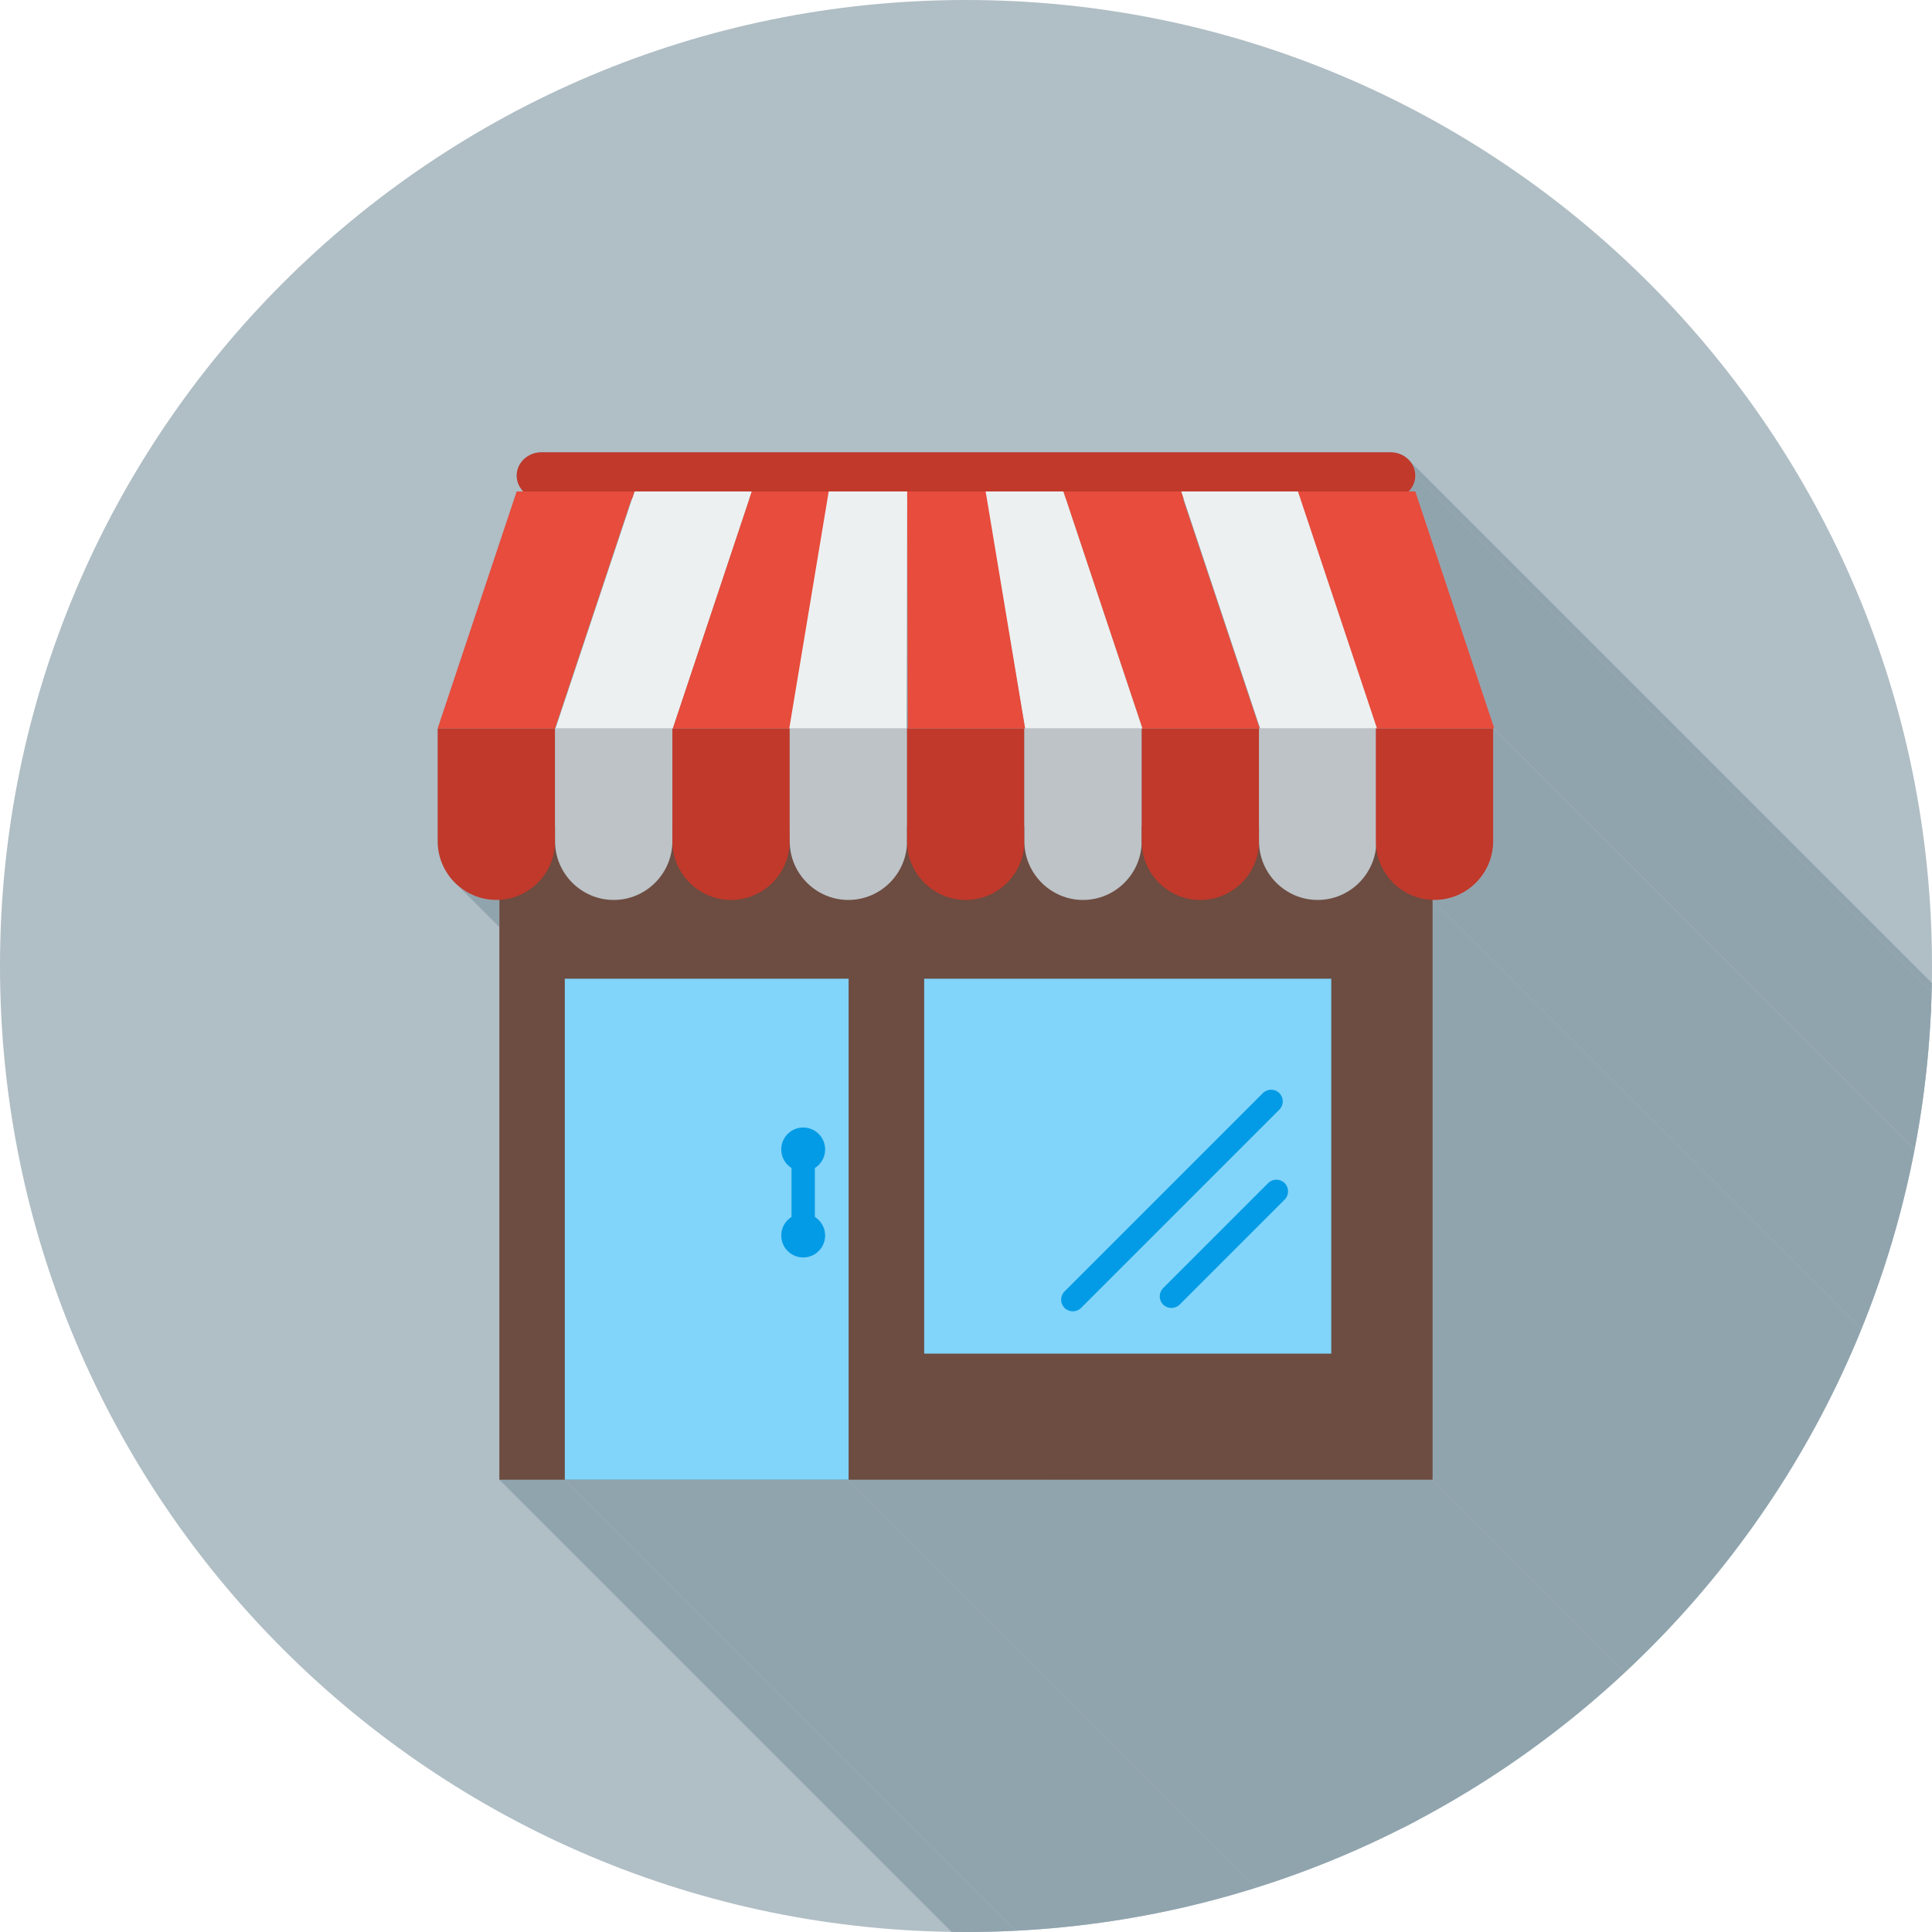
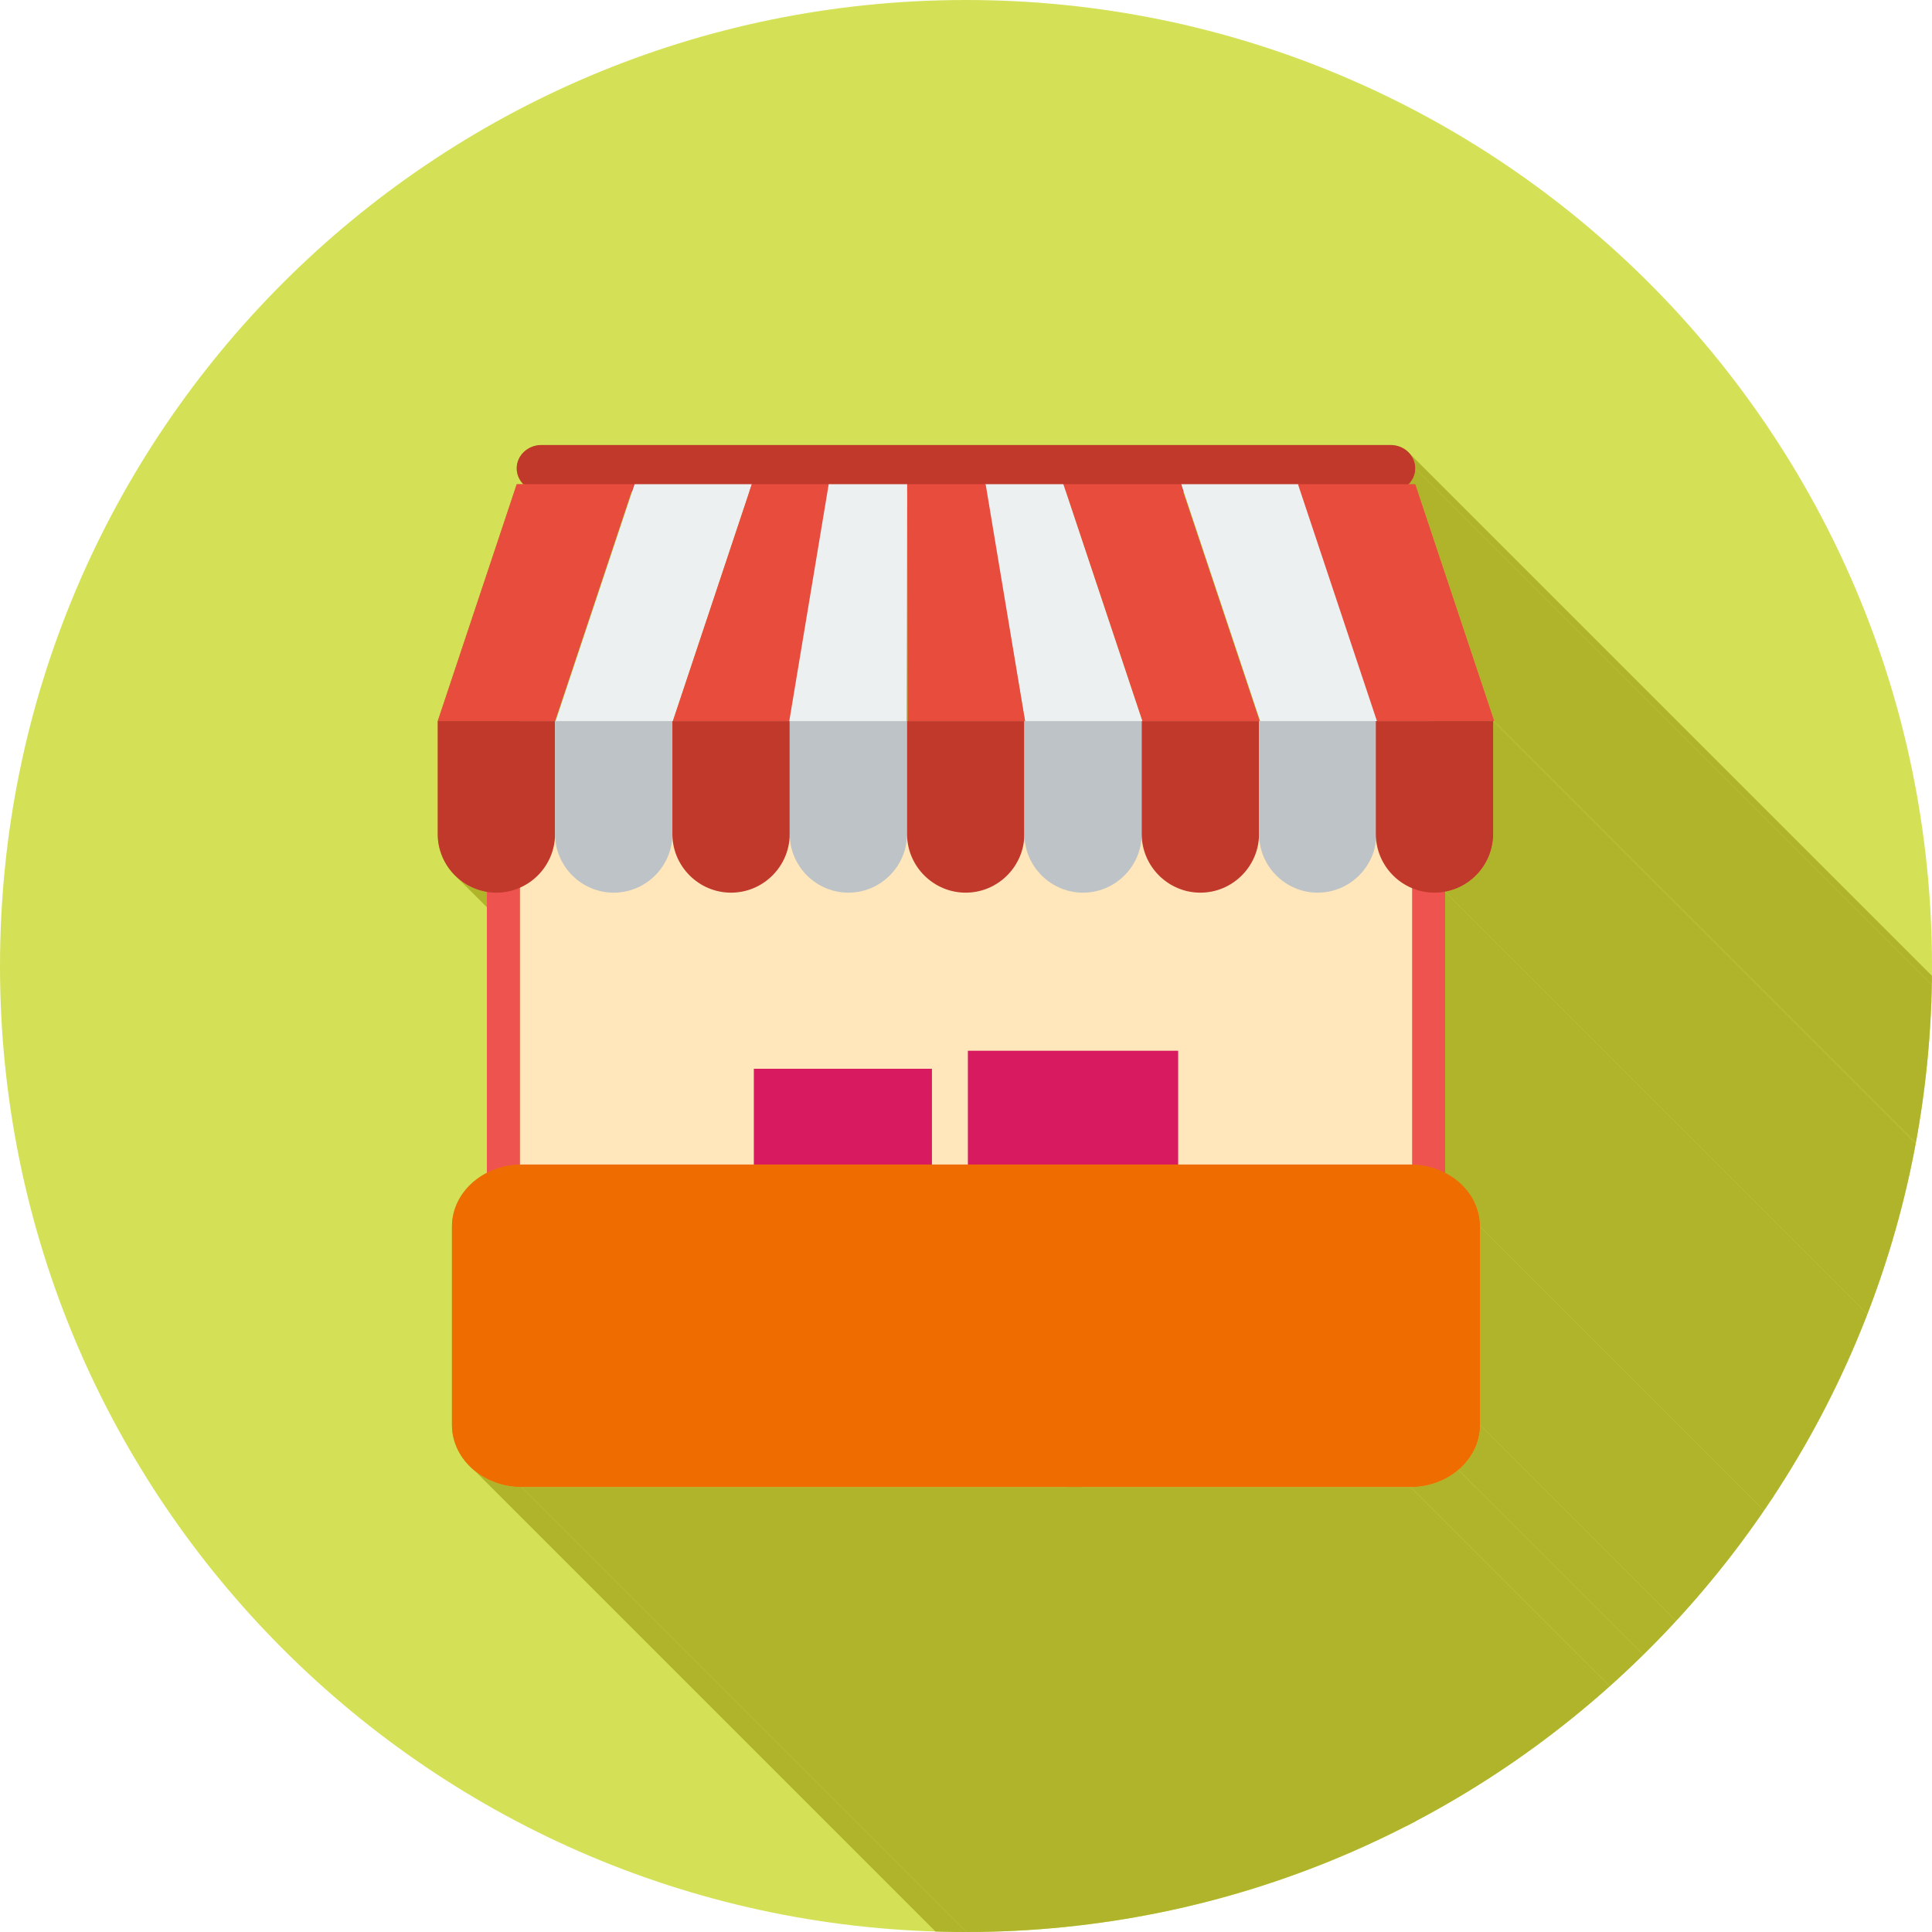
<svg xmlns="http://www.w3.org/2000/svg" xml:space="preserve" width="2048px" height="2048px" style="shape-rendering:geometricPrecision; text-rendering:geometricPrecision; image-rendering:optimizeQuality; fill-rule:evenodd; clip-rule:evenodd" viewBox="0 0 2048 2048">
  <defs>
    <style type="text/css">
   
    .fil2 {fill:none}
-     .fil3 {fill:#6D4C41}
-     .fil5 {fill:#81D4FA}
-     .fil1 {fill:#90A4AE}
-     .fil0 {fill:#B0BEC5}
+     .fil1 {fill:#AFB42B}
    .fil8 {fill:#BDC3C7}
    .fil7 {fill:#C0392B}
+     .fil0 {fill:#D4E157}
    .fil9 {fill:#E74C3C}
    .fil10 {fill:#ECF0F1}
-     .fil6 {fill:#039BE5;fill-rule:nonzero}
-     .fil4 {fill:#C0392B;fill-rule:nonzero}
+     .fil3 {fill:#FFE7BB}
+     .fil6 {fill:#C0392B;fill-rule:nonzero}
+     .fil4 {fill:#D81B60;fill-rule:nonzero}
+     .fil5 {fill:#EF5350;fill-rule:nonzero}
+     .fil11 {fill:#EF6C00;fill-rule:nonzero}
   
  </style>
    <clipPath id="id0">
      <path d="M1024 0c565.539,0 1024,458.461 1024,1024 0,565.539 -458.461,1024 -1024,1024 -565.539,0 -1024,-458.461 -1024,-1024 0,-565.539 458.461,-1024 1024,-1024z" />
    </clipPath>
  </defs>
  <g id="Layer_x0020_1">
    <path class="fil0" d="M1024 0c565.539,0 1024,458.461 1024,1024 0,565.539 -458.461,1024 -1024,1024 -565.539,0 -1024,-458.461 -1024,-1024 0,-565.539 458.461,-1024 1024,-1024z" />
    <g style="clip-path:url(#id0)">
-       <g id="_341207560">
+       <g id="_341191000">
        <g>
-           <polygon id="_3329211841" class="fil1" points="1494.27,488.454 2630.15,1624.34 2631.66,1626.24 2632.98,1628.28 2634.08,1630.44 2634.97,1632.71 2635.62,1635.08 2636.01,1637.54 2636.15,1640.07 1500.27,504.185 1500.13,501.656 1499.73,499.2 1499.09,496.831 1498.2,494.559 1497.1,492.397 1495.78,490.357 " />
-           <polygon id="_332922216" class="fil1" points="1500.27,504.185 2636.15,1640.07 2636.12,1641.28 2636.03,1642.47 2635.88,1643.64 2635.67,1644.8 2635.4,1645.94 2635.08,1647.06 2634.71,1648.16 2634.28,1649.24 2633.81,1650.29 2633.28,1651.31 2632.71,1652.31 2632.09,1653.28 2631.42,1654.22 2630.71,1655.13 2629.96,1656.01 2629.17,1656.85 1493.29,520.97 1494.08,520.126 1494.83,519.25 1495.54,518.339 1496.21,517.399 1496.83,516.429 1497.4,515.43 1497.93,514.405 1498.4,513.354 1498.83,512.279 1499.2,511.18 1499.52,510.061 1499.79,508.921 1500,507.762 1500.15,506.586 1500.24,505.393 " />
-           <polygon id="_332922336" class="fil1" points="1500.27,520.97 2636.15,1656.85 2719.88,1907.98 1584,772.1 " />
-           <polygon id="_332922264" class="fil1" points="1584,772.1 2719.88,1907.98 2718.7,1907.98 1582.82,772.1 " />
-           <polygon id="_332921616" class="fil1" points="1582.82,772.1 2718.7,1907.98 2718.7,2027.69 2718.62,2030.87 2718.38,2034.02 2717.98,2037.12 2717.43,2040.18 2716.74,2043.18 2715.9,2046.13 2714.91,2049.01 2713.8,2051.83 2712.55,2054.58 2711.17,2057.26 2709.67,2059.87 2708.05,2062.39 2706.31,2064.83 2704.46,2067.18 2702.5,2069.44 2700.44,2071.61 2698.27,2073.67 2696.01,2075.63 2693.66,2077.48 2691.22,2079.22 2688.7,2080.84 2686.09,2082.34 2683.41,2083.72 2680.66,2084.97 2677.84,2086.08 2674.96,2087.07 2672.01,2087.91 2669.01,2088.6 2665.95,2089.15 2662.85,2089.55 2659.7,2089.79 2656.52,2089.87 2656.26,2089.87 2656.01,2089.87 2655.75,2089.87 2655.5,2089.87 2655.25,2089.86 2654.99,2089.85 2654.74,2089.85 2654.49,2089.84 1518.61,953.958 1518.86,953.966 1519.11,953.972 1519.36,953.978 1519.62,953.983 1519.87,953.987 1520.13,953.989 1520.38,953.991 1520.64,953.991 1523.82,953.91 1526.97,953.669 1530.07,953.271 1533.13,952.722 1536.13,952.025 1539.07,951.184 1541.96,950.202 1544.78,949.084 1547.53,947.834 1550.21,946.457 1552.82,944.955 1555.34,943.333 1557.78,941.594 1560.13,939.745 1562.39,937.787 1564.55,935.723 1566.62,933.561 1568.58,931.301 1570.43,928.95 1572.16,926.511 1573.79,923.987 1575.29,921.382 1576.67,918.702 1577.91,915.949 1579.03,913.129 1580.01,910.243 1580.86,907.298 1581.55,904.295 1582.1,901.241 1582.5,898.138 1582.74,894.99 1582.82,891.803 " />
-           <polygon id="_332922192" class="fil1" points="1518.61,953.958 2654.49,2089.84 2654.49,2704.43 1518.61,1568.55 " />
-           <polygon id="_332922096" class="fil1" points="529.393,953.909 1665.27,2089.79 1664.88,2089.81 1664.48,2089.83 1664.08,2089.84 1663.68,2089.85 1663.27,2089.86 1662.87,2089.87 1662.47,2089.87 1662.07,2089.87 1658.88,2089.79 1655.73,2089.55 1652.63,2089.15 1649.57,2088.6 1646.57,2087.91 1643.63,2087.07 1640.74,2086.08 1637.92,2084.97 1635.17,2083.72 1632.49,2082.34 1629.88,2080.84 1627.36,2079.22 1624.92,2077.48 1622.57,2075.63 1620.31,2073.67 484.43,937.787 486.689,939.745 489.039,941.594 491.48,943.333 494.004,944.955 496.608,946.457 499.288,947.834 502.04,949.084 504.861,950.202 507.747,951.184 510.693,952.025 513.694,952.722 516.749,953.271 519.852,953.669 522.998,953.91 526.186,953.991 526.589,953.99 526.992,953.987 527.393,953.979 527.795,953.971 528.195,953.959 528.595,953.945 528.995,953.929 " />
-           <polygon id="_332921664" class="fil1" points="899.555,1568.55 2035.44,2704.43 1734.6,2704.43 598.72,1568.55 " />
-           <polygon id="_332921928" class="fil1" points="598.72,1568.55 1734.6,2704.43 1665.27,2704.43 529.393,1568.55 " />
-           <polygon id="_332921760" class="fil1" points="1518.61,1568.55 2654.49,2704.43 2035.44,2704.43 899.555,1568.55 " />
+           <polygon id="_4558282001" class="fil1" points="1494.27,480.726 2630.15,1616.61 2631.66,1618.51 2632.98,1620.55 2634.08,1622.71 2634.97,1624.98 2635.62,1627.35 2636.01,1629.81 2636.15,1632.34 1500.27,496.457 1500.13,493.928 1499.73,491.472 1499.09,489.102 1498.2,486.831 1497.1,484.668 1495.78,482.63 " />
+           <polygon id="_455828272" class="fil1" points="1500.27,496.457 2636.15,1632.34 2636.12,1633.55 2636.03,1634.74 2635.88,1635.92 2635.67,1637.08 2635.4,1638.22 2635.08,1639.33 2634.71,1640.43 2634.28,1641.51 2633.81,1642.56 2633.28,1643.58 2632.71,1644.58 2632.09,1645.55 2631.42,1646.49 2630.71,1647.4 2629.96,1648.28 2629.17,1649.12 1493.29,513.243 1494.08,512.398 1494.83,511.522 1495.54,510.611 1496.21,509.671 1496.83,508.701 1497.4,507.702 1497.93,506.677 1498.4,505.626 1498.83,504.551 1499.2,503.452 1499.52,502.333 1499.79,501.193 1500,500.034 1500.15,498.858 1500.24,497.665 " />
+           <polygon id="_455829088" class="fil1" points="1500.27,513.243 2636.15,1649.12 2719.88,1900.25 1584,764.371 " />
+           <polygon id="_455830048" class="fil1" points="1584,764.371 2719.88,1900.25 2718.7,1900.25 1582.82,764.371 " />
+           <polygon id="_455830120" class="fil1" points="1582.82,764.371 2718.7,1900.25 2718.7,2019.96 2718.64,2022.79 2718.45,2025.59 2718.13,2028.35 2717.7,2031.08 2717.15,2033.77 2716.48,2036.42 2715.7,2039.02 2714.81,2041.57 2713.81,2044.07 2712.71,2046.52 2711.51,2048.91 2710.2,2051.24 2708.81,2053.51 2707.32,2055.72 2705.74,2057.85 2704.07,2059.92 2702.32,2061.91 2700.48,2063.83 2698.57,2065.67 2696.58,2067.42 2694.52,2069.1 2692.39,2070.68 2690.18,2072.17 2687.92,2073.58 2685.59,2074.88 2683.2,2076.09 2680.76,2077.2 2678.26,2078.2 2675.71,2079.1 2673.11,2079.88 2670.47,2080.56 2667.78,2081.12 1531.9,945.233 1534.59,944.675 1537.23,944 1539.83,943.214 1542.38,942.318 1544.88,941.316 1547.32,940.209 1549.71,939.001 1552.04,937.694 1554.3,936.292 1556.51,934.798 1558.64,933.213 1560.7,931.542 1562.69,929.786 1564.6,927.948 1566.44,926.031 1568.19,924.037 1569.86,921.972 1571.44,919.835 1572.93,917.63 1574.32,915.361 1575.62,913.029 1576.83,910.638 1577.93,908.19 1578.93,905.689 1579.82,903.137 1580.6,900.536 1581.27,897.89 1581.82,895.202 1582.25,892.472 1582.57,889.707 1582.76,886.907 1582.82,884.076 " />
+           <polygon id="_455829976" class="fil1" points="1531.9,945.233 2667.78,2081.12 2667.78,2379.11 1531.9,1243.23 " />
+           <polygon id="_455830168" class="fil1" points="1552.1,1258.5 2687.98,2394.38 2689.13,2395.66 2690.25,2396.96 2691.33,2398.29 2692.37,2399.64 2693.37,2401.02 2694.34,2402.42 2695.27,2403.84 2696.16,2405.29 2697.01,2406.75 2697.82,2408.24 2698.59,2409.75 2699.32,2411.27 2700,2412.82 2700.64,2414.39 2701.24,2415.97 2701.79,2417.57 2702.3,2419.19 2702.77,2420.83 2703.19,2422.48 2703.55,2424.15 2703.88,2425.83 2704.15,2427.53 2704.38,2429.25 2704.56,2430.97 2704.69,2432.71 2704.76,2434.46 2704.79,2436.23 1568.91,1300.35 1568.88,1298.58 1568.8,1296.83 1568.68,1295.09 1568.5,1293.36 1568.27,1291.65 1568,1289.95 1567.67,1288.27 1567.3,1286.6 1566.89,1284.95 1566.42,1283.31 1565.91,1281.69 1565.36,1280.09 1564.76,1278.51 1564.12,1276.94 1563.44,1275.39 1562.71,1273.86 1561.94,1272.36 1561.13,1270.87 1560.28,1269.4 1559.39,1267.96 1558.46,1266.54 1557.49,1265.14 1556.49,1263.76 1555.44,1262.41 1554.36,1261.08 1553.25,1259.78 " />
+           <polygon id="_455830000" class="fil1" points="1568.91,1300.35 2704.79,2436.23 2704.79,2646.25 1568.91,1510.37 " />
+           <polygon id="_455830240" class="fil1" points="1568.91,1510.37 2704.79,2646.25 2704.76,2648.02 2704.69,2649.77 2704.56,2651.51 2704.38,2653.23 2704.15,2654.95 2703.88,2656.64 2703.55,2658.33 2703.19,2660 2702.77,2661.65 2702.3,2663.29 2701.79,2664.91 2701.24,2666.51 2700.64,2668.09 2700,2669.66 2699.32,2671.21 2698.59,2672.73 2697.82,2674.24 2697.01,2675.73 2696.16,2677.19 2695.27,2678.64 2694.34,2680.06 2693.37,2681.46 2692.37,2682.84 2691.33,2684.19 2690.25,2685.52 2689.13,2686.82 2687.98,2688.1 2686.79,2689.35 2685.57,2690.58 2684.32,2691.78 2683.03,2692.95 2681.71,2694.09 1545.83,1558.21 1547.15,1557.07 1548.44,1555.89 1549.69,1554.7 1550.91,1553.47 1552.1,1552.22 1553.25,1550.94 1554.36,1549.64 1555.44,1548.31 1556.49,1546.95 1557.49,1545.58 1558.46,1544.18 1559.39,1542.76 1560.28,1541.31 1561.13,1539.85 1561.94,1538.36 1562.71,1536.85 1563.44,1535.32 1564.12,1533.78 1564.76,1532.21 1565.36,1530.63 1565.91,1529.02 1566.42,1527.41 1566.89,1525.77 1567.3,1524.11 1567.67,1522.45 1568,1520.76 1568.27,1519.06 1568.5,1517.35 1568.68,1515.62 1568.8,1513.89 1568.88,1512.13 " />
+           <polygon id="_455829664" class="fil1" points="1545.83,1558.21 2681.71,2694.09 2680.47,2695.12 2679.19,2696.13 2677.89,2697.11 2676.56,2698.07 2675.2,2699 2673.83,2699.9 2672.42,2700.77 2671,2701.62 2669.54,2702.43 2668.07,2703.22 2666.58,2703.98 2665.06,2704.71 2663.52,2705.4 2661.97,2706.07 2660.39,2706.7 2658.79,2707.3 2657.18,2707.87 2655.55,2708.41 2653.9,2708.91 2652.23,2709.38 2650.55,2709.81 2648.85,2710.21 2647.14,2710.58 2645.41,2710.9 2643.67,2711.19 2641.92,2711.45 2640.15,2711.66 2638.37,2711.84 2636.58,2711.98 2634.78,2712.08 2632.96,2712.14 2631.14,2712.16 1495.26,1576.28 1497.08,1576.26 1498.89,1576.2 1500.7,1576.09 1502.49,1575.96 1504.27,1575.78 1506.03,1575.56 1507.79,1575.31 1509.53,1575.02 1511.26,1574.69 1512.97,1574.33 1514.67,1573.93 1516.35,1573.5 1518.02,1573.03 1519.67,1572.53 1521.3,1571.99 1522.91,1571.42 1524.51,1570.82 1526.09,1570.19 1527.64,1569.52 1529.18,1568.82 1530.7,1568.1 1532.19,1567.34 1533.66,1566.55 1535.11,1565.73 1536.54,1564.89 1537.94,1564.02 1539.32,1563.11 1540.68,1562.19 1542.01,1561.23 1543.31,1560.25 1544.58,1559.24 " />
+           <polygon id="_455829568" class="fil1" points="516.102,945.439 1651.98,2081.32 1649.24,2080.81 1646.54,2080.17 1643.89,2079.42 1641.29,2078.55 1638.74,2077.58 1636.24,2076.49 1633.8,2075.3 1631.42,2074.01 1629.1,2072.62 1626.85,2071.14 1624.67,2069.56 1622.55,2067.89 1620.52,2066.13 484.637,930.246 486.674,932.004 488.784,933.674 490.967,935.254 493.218,936.74 495.535,938.13 497.917,939.421 500.357,940.611 502.855,941.695 505.407,942.67 508.011,943.536 510.663,944.287 513.362,944.923 " />
+           <polygon id="_455829832" class="fil1" points="552.737,1576.28 1688.62,2712.16 1686.8,2712.14 1684.99,2712.08 1683.18,2711.98 1681.39,2711.84 1679.61,2711.66 1677.85,2711.45 1676.09,2711.19 1674.35,2710.9 1672.62,2710.58 1670.91,2710.21 1669.21,2709.81 1667.53,2709.38 1665.86,2708.91 1664.21,2708.41 1662.58,2707.87 1660.97,2707.3 1659.37,2706.7 1657.79,2706.07 1656.24,2705.4 1654.7,2704.71 1653.18,2703.98 1651.69,2703.22 1650.22,2702.43 1648.77,2701.62 1647.34,2700.77 1645.94,2699.9 1644.56,2699 1643.2,2698.07 1641.87,2697.11 1640.57,2696.13 1639.3,2695.12 503.415,1559.24 504.69,1560.25 505.993,1561.23 507.322,1562.19 508.676,1563.11 510.055,1564.02 511.458,1564.89 512.886,1565.73 514.335,1566.55 515.808,1567.34 517.303,1568.1 518.82,1568.82 520.356,1569.52 521.913,1570.19 523.49,1570.82 525.087,1571.42 526.7,1571.99 528.332,1572.53 529.982,1573.03 531.649,1573.5 533.332,1573.93 535.029,1574.33 536.743,1574.69 538.47,1575.02 540.211,1575.31 541.966,1575.56 543.733,1575.78 545.511,1575.96 547.302,1576.09 549.104,1576.2 550.916,1576.26 " />
+           <polygon id="_455830960" class="fil1" points="1495.26,1576.28 2631.14,2712.16 1688.62,2712.16 552.737,1576.28 " />
        </g>
-         <path id="_341207752" class="fil1" d="M574.004 479.455l899.988 0c14.511,0 26.276,11.072 26.276,24.73 0,6.48 -2.647,12.377 -6.979,16.786l6.979 0 83.733 251.13 -1.179 0 0 119.702c0,34.204 -27.985,62.189 -62.187,62.189 -0.679,0 -1.356,-0.011 -2.029,-0.033l0 614.587 -619.05 0 -300.835 0 -69.327 0 0 -614.637c-1.062,0.056 -2.132,0.083 -3.207,0.083 -34.202,0 -62.187,-27.985 -62.187,-62.189l0 -119.702 83.733 -251.13 6.978 0c-4.332,-4.409 -6.979,-10.306 -6.979,-16.786 0,-13.658 11.764,-24.73 26.274,-24.73z" />
+         <path id="_341191072" class="fil1" d="M547.731 496.457c0,-13.658 11.764,-24.731 26.274,-24.731l899.988 0c14.511,0 26.276,11.073 26.276,24.731 0,6.48 -2.648,12.377 -6.98,16.786l6.98 0 83.733 251.129 -1.179 0 0 119.705c0,30.36 -22.049,55.819 -50.923,61.157l0 297.992c5.057,2.607 9.737,5.728 13.934,9.28 14.237,12.046 23.074,28.963 23.074,47.839l0 210.025c0,18.878 -8.837,35.794 -23.074,47.839 -13.172,11.146 -31.09,18.066 -50.571,18.066l-942.524 0c-19.48,0 -37.4,-6.92 -50.571,-18.066 -14.237,-12.045 -23.074,-28.962 -23.074,-47.839l0 -210.025c0,-18.876 8.837,-35.793 23.073,-47.839 4.199,-3.552 8.878,-6.674 13.937,-9.28l0 -297.787c-29.452,-4.854 -52.103,-30.591 -52.103,-61.363l0 -119.705 83.733 -251.129 6.979 0c-4.332,-4.409 -6.98,-10.306 -6.98,-16.786z" />
      </g>
    </g>
    <path class="fil2" d="M1024 0c565.539,0 1024,458.461 1024,1024 0,565.539 -458.461,1024 -1024,1024 -565.539,0 -1024,-458.461 -1024,-1024 0,-565.539 458.461,-1024 1024,-1024z" />
-     <polygon class="fil3" points="1518.61,875.872 1518.61,1568.55 529.393,1568.55 529.393,875.872 " />
-     <path class="fil4" d="M574.006 479.455c-14.511,0 -26.275,11.073 -26.275,24.73 0,13.658 11.764,24.731 26.275,24.731l899.987 0c14.511,0 26.275,-11.073 26.275,-24.731 0,-13.657 -11.764,-24.73 -26.275,-24.73l-899.987 0z" />
-     <polygon class="fil5" points="598.72,1037.47 899.555,1037.47 899.555,1568.55 598.72,1568.55 " />
-     <polygon class="fil5" points="979.671,1037.47 1411.21,1037.47 1411.21,1434.9 979.671,1434.9 " />
-     <path class="fil6" d="M1356.17 1176.24c4.828,-4.827 4.828,-12.658 0,-17.485 -4.827,-4.828 -12.658,-4.828 -17.485,0l-210.207 210.207c-4.827,4.827 -4.827,12.658 0,17.485 4.828,4.827 12.658,4.827 17.485,0l210.207 -210.207z" />
-     <path class="fil6" d="M1361.77 1271.62c4.827,-4.828 4.827,-12.658 0,-17.485 -4.828,-4.828 -12.658,-4.828 -17.485,0l-111.287 111.287c-4.828,4.827 -4.828,12.657 0,17.485 4.827,4.827 12.657,4.827 17.485,0l111.287 -111.287z" />
-     <polygon class="fil6" points="863.781,1219.24 863.781,1299.99 839.05,1299.99 839.05,1219.24 " />
-     <path class="fil6" d="M851.415 1286.46c6.419,0 12.233,2.602 16.441,6.81 4.208,4.208 6.811,10.022 6.811,16.441 0,6.419 -2.603,12.232 -6.811,16.44 -4.208,4.208 -10.022,6.811 -16.441,6.811 -6.419,0 -12.232,-2.603 -16.44,-6.811 -4.208,-4.208 -6.811,-10.021 -6.811,-16.44 0,-6.419 2.603,-12.233 6.811,-16.441 4.208,-4.208 10.021,-6.81 16.44,-6.81z" />
-     <path class="fil6" d="M851.415 1195.21c6.419,0 12.233,2.603 16.441,6.811 4.208,4.208 6.811,10.021 6.811,16.44 0,6.42 -2.603,12.233 -6.811,16.441 -4.208,4.207 -10.022,6.81 -16.441,6.81 -6.419,0 -12.232,-2.603 -16.44,-6.81 -4.208,-4.208 -6.811,-10.021 -6.811,-16.441 0,-6.419 2.603,-12.232 6.811,-16.44 4.208,-4.208 10.021,-6.811 16.44,-6.811z" />
-     <path class="fil7" d="M463.999 772.1l124.375 0 0 119.702c0,34.204 -27.984,62.189 -62.187,62.189l0 0c-34.202,0 -62.187,-27.985 -62.187,-62.189l0 -119.702z" />
-     <path class="fil8" d="M712.749 772.1l-124.375 0 0 119.702c0,34.204 27.985,62.189 62.189,62.189l0 0c34.202,0 62.186,-27.985 62.186,-62.189l0 -119.702z" />
-     <path class="fil7" d="M712.749 772.1l124.376 0 0 119.702c0,34.204 -27.985,62.189 -62.189,62.189l0 0c-34.202,0 -62.187,-27.985 -62.187,-62.189l0 -119.702z" />
-     <path class="fil8" d="M961.5 772.1l-124.375 0 0 119.702c0,34.204 27.984,62.189 62.187,62.189l0 0c34.202,0 62.187,-27.985 62.187,-62.189l0 -119.702z" />
-     <path class="fil7" d="M961.5 772.1l124.375 0 0 119.702c0,34.204 -27.985,62.189 -62.189,62.189l0 0c-34.202,0 -62.186,-27.985 -62.186,-62.189l0 -119.702z" />
-     <path class="fil8" d="M1210.25 772.1l-124.375 0 0 119.702c0,34.204 27.984,62.189 62.187,62.189l0 0c34.202,0 62.187,-27.985 62.187,-62.189l0 -119.702z" />
-     <path class="fil7" d="M1210.25 772.1l124.375 0 0 119.702c0,34.204 -27.985,62.189 -62.189,62.189l0 0c-34.202,0 -62.186,-27.985 -62.186,-62.189l0 -119.702z" />
-     <path class="fil8" d="M1459 772.1l-124.375 0 0 119.702c0,34.204 27.984,62.189 62.187,62.189l0 0c34.202,0 62.187,-27.985 62.187,-62.189l0 -119.702z" />
-     <polygon class="fil9" points="547.732,520.97 672.107,520.97 588.374,772.1 463.999,772.1 " />
-     <polygon class="fil10" points="672.657,520.97 797.032,520.97 713.3,772.1 588.924,772.1 " />
-     <polygon class="fil9" points="796.973,520.97 880.541,520.97 837.616,772.1 713.241,772.1 " />
-     <polygon class="fil10" points="1376.44,520.97 1252.07,520.97 1335.8,772.1 1460.18,772.1 " />
-     <polygon class="fil9" points="1251.52,520.97 1127.14,520.97 1210.88,772.1 1335.25,772.1 " />
-     <polygon class="fil10" points="1127.2,520.97 1044.02,520.97 1086.56,772.1 1210.94,772.1 " />
-     <polygon class="fil9" points="1044.83,520.97 961.651,520.97 962.255,772.1 1086.63,772.1 " />
-     <polygon class="fil10" points="878.468,520.97 961.651,520.97 961.046,772.1 836.671,772.1 " />
-     <path class="fil7" d="M1582.82 772.1l-124.375 0 0 119.702c0,34.204 27.984,62.189 62.187,62.189l0 0c34.202,0 62.187,-27.985 62.187,-62.189l0 -119.702z" />
-     <polygon class="fil9" points="1500.27,520.97 1375.89,520.97 1459.63,772.1 1584,772.1 " />
+     <rect class="fil3" x="551.102" y="764.371" width="963.763" height="471.705" />
+     <polygon class="fil4" points="1026.01,1238.67 1026.01,1131.88 1026.01,1113.83 1044.06,1113.83 1230.85,1113.83 1248.9,1113.83 1248.9,1131.88 1248.9,1238.67 " />
+     <polygon class="fil4" points="799.097,1238.67 799.097,1148.22 799.097,1132.93 814.384,1132.93 972.597,1132.93 987.884,1132.93 987.884,1148.22 987.884,1238.67 " />
+     <polygon class="fil5" points="1531.9,855.317 1531.9,1366.27 1496.9,1366.27 1496.9,855.317 " />
+     <polygon class="fil5" points="551.102,855.317 551.102,1366.27 516.102,1366.27 516.102,855.317 " />
+     <path class="fil6" d="M574.006 471.726c-14.511,0 -26.275,11.073 -26.275,24.731 0,13.657 11.764,24.73 26.275,24.73l899.987 0c14.511,0 26.275,-11.073 26.275,-24.73 0,-13.658 -11.764,-24.731 -26.275,-24.731l-899.987 0z" />
+     <path class="fil7" d="M463.999 764.371l124.375 0 0 119.705c0,34.204 -27.984,62.186 -62.187,62.186l0 0c-34.202,0 -62.187,-27.983 -62.187,-62.186l0 -119.705z" />
+     <path class="fil8" d="M712.749 764.371l-124.375 0 0 119.705c0,34.204 27.985,62.186 62.189,62.186l0 0c34.202,0 62.186,-27.983 62.186,-62.186l0 -119.705z" />
+     <path class="fil7" d="M712.749 764.371l124.376 0 0 119.705c0,34.204 -27.985,62.186 -62.189,62.186l0 0c-34.202,0 -62.187,-27.983 -62.187,-62.186l0 -119.705z" />
+     <path class="fil8" d="M961.5 764.371l-124.375 0 0 119.705c0,34.204 27.984,62.186 62.187,62.186l0 0c34.202,0 62.187,-27.983 62.187,-62.186l0 -119.705z" />
+     <path class="fil7" d="M961.5 764.371l124.375 0 0 119.705c0,34.204 -27.985,62.186 -62.189,62.186l0 0c-34.202,0 -62.186,-27.983 -62.186,-62.186l0 -119.705z" />
+     <path class="fil8" d="M1210.25 764.371l-124.375 0 0 119.705c0,34.204 27.984,62.186 62.187,62.186l0 0c34.202,0 62.187,-27.983 62.187,-62.186l0 -119.705z" />
+     <path class="fil7" d="M1210.25 764.371l124.375 0 0 119.705c0,34.204 -27.985,62.186 -62.189,62.186l0 0c-34.202,0 -62.186,-27.983 -62.186,-62.186l0 -119.705z" />
+     <path class="fil8" d="M1459 764.371l-124.375 0 0 119.705c0,34.204 27.984,62.186 62.187,62.186l0 0c34.202,0 62.187,-27.983 62.187,-62.186l0 -119.705z" />
+     <polygon class="fil9" points="547.732,513.241 672.107,513.241 588.374,764.371 463.999,764.371 " />
+     <polygon class="fil10" points="672.657,513.241 797.032,513.241 713.3,764.371 588.924,764.371 " />
+     <polygon class="fil9" points="796.973,513.241 880.541,513.241 837.616,764.371 713.241,764.371 " />
+     <polygon class="fil10" points="1376.44,513.241 1252.07,513.241 1335.8,764.371 1460.18,764.371 " />
+     <polygon class="fil9" points="1251.52,513.241 1127.14,513.241 1210.88,764.371 1335.25,764.371 " />
+     <polygon class="fil10" points="1127.2,513.241 1044.02,513.241 1086.56,764.371 1210.94,764.371 " />
+     <polygon class="fil9" points="1044.83,513.241 961.651,513.241 962.255,764.371 1086.63,764.371 " />
+     <polygon class="fil10" points="878.468,513.241 961.651,513.241 961.046,764.371 836.671,764.371 " />
+     <path class="fil7" d="M1582.82 764.371l-124.375 0 0 119.705c0,34.204 27.984,62.186 62.187,62.186l0 0c34.202,0 62.187,-27.983 62.187,-62.186l0 -119.705z" />
+     <polygon class="fil9" points="1500.27,513.241 1375.89,513.241 1459.63,764.371 1584,764.371 " />
+     <path class="fil11" d="M552.737 1234.44l942.524 0c19.481,0 37.4,6.919 50.571,18.065 14.237,12.046 23.074,28.963 23.074,47.839l0 210.025c0,18.878 -8.837,35.794 -23.074,47.839 -13.172,11.146 -31.09,18.066 -50.571,18.066l-942.524 0c-19.48,0 -37.4,-6.92 -50.571,-18.066 -14.237,-12.045 -23.074,-28.962 -23.074,-47.839l0 -210.025c0,-18.876 8.837,-35.793 23.073,-47.839 13.174,-11.145 31.091,-18.065 50.572,-18.065z" />
  </g>
</svg>
